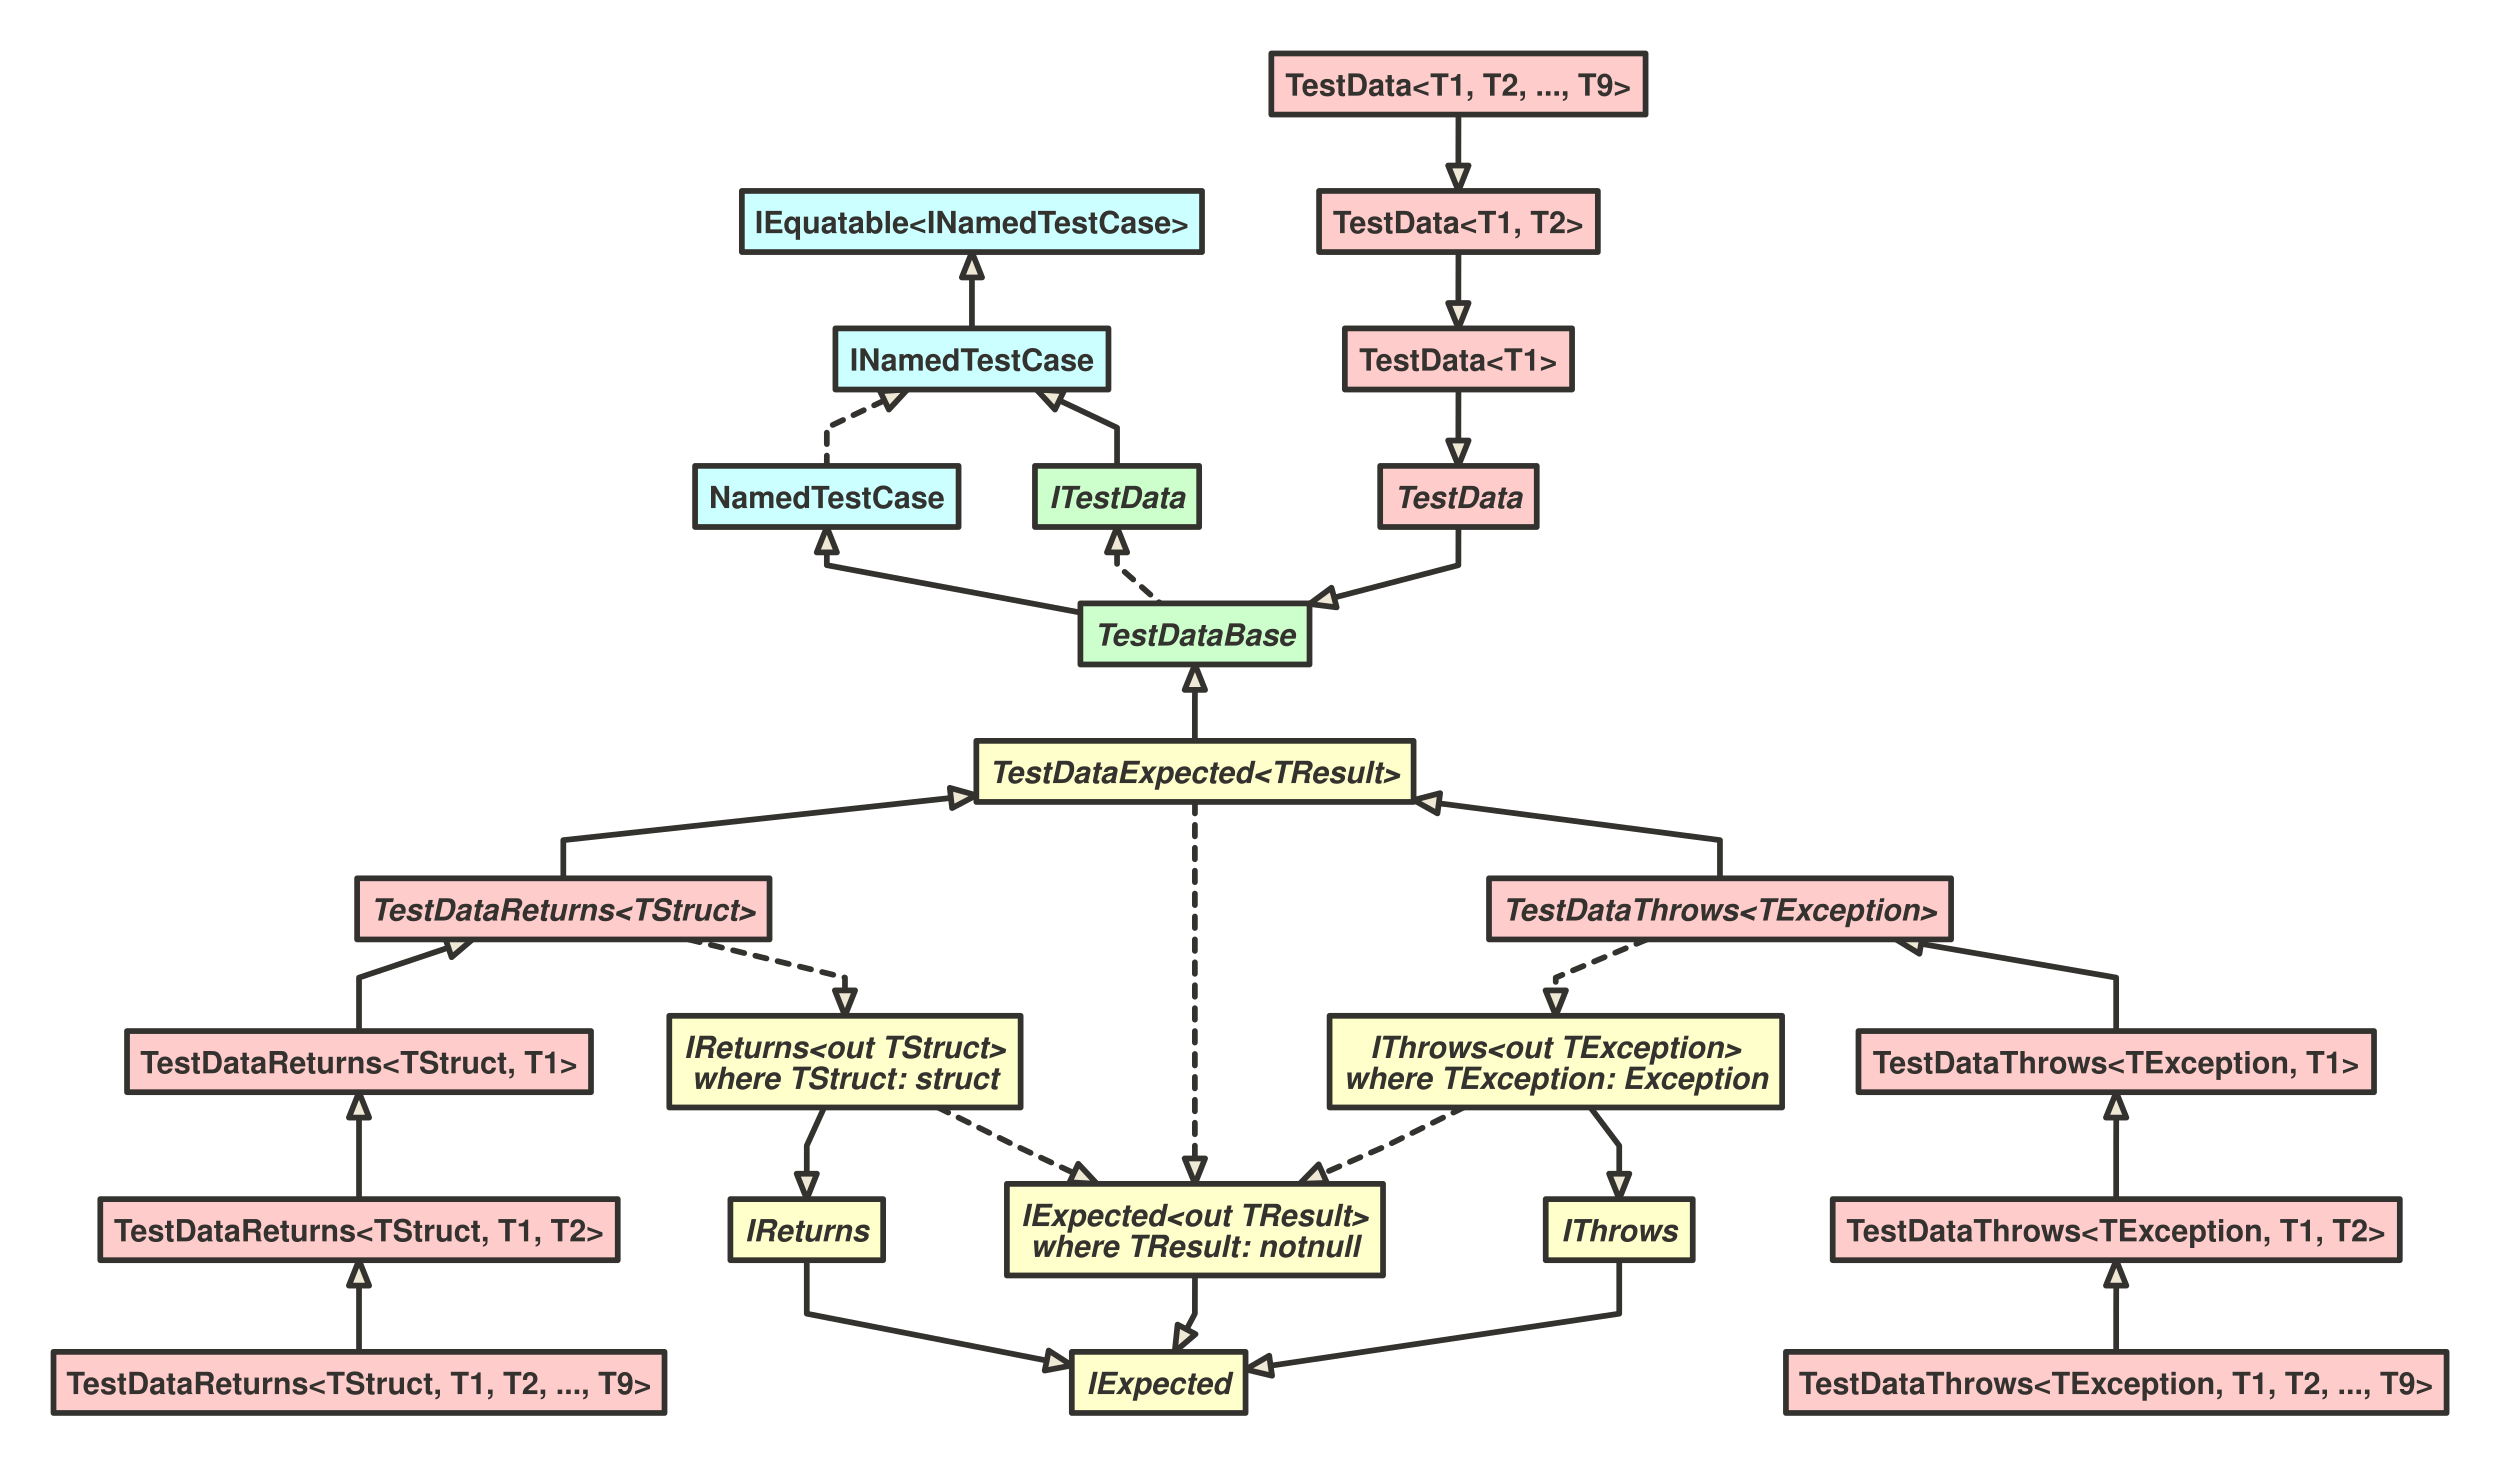
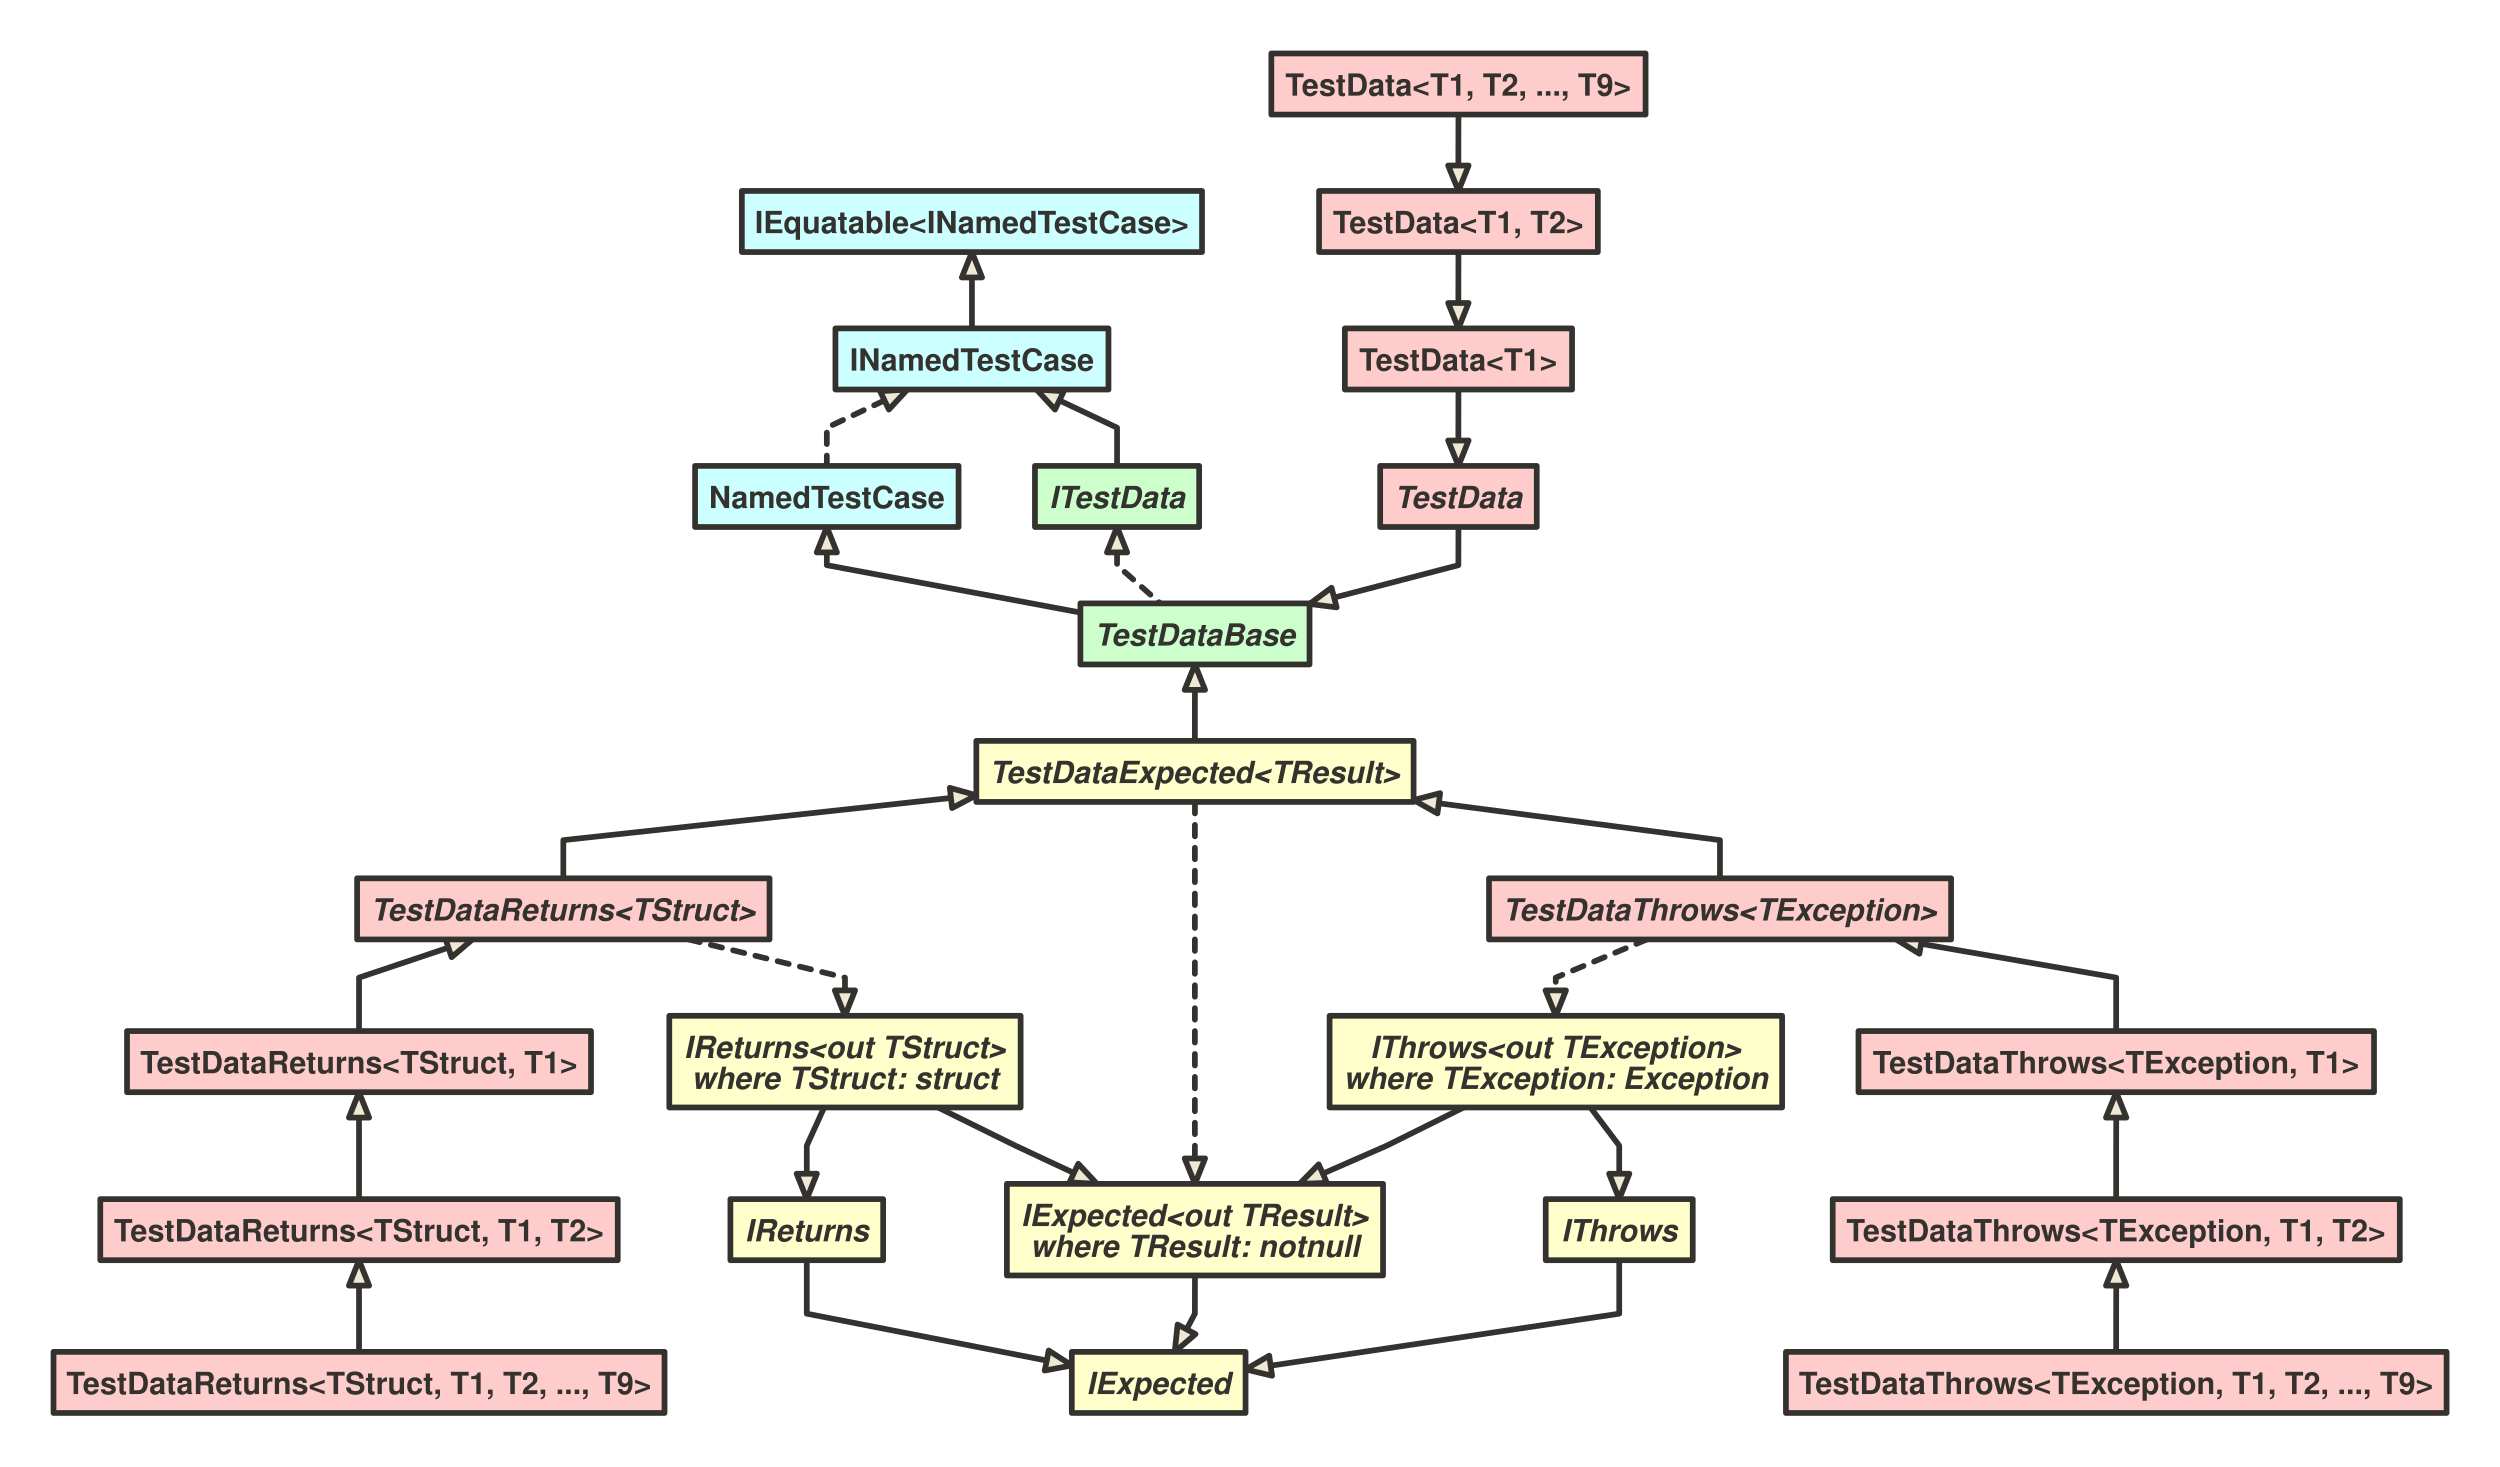
<svg xmlns="http://www.w3.org/2000/svg" version="1.1" baseProfile="full" width="1309.3" height="768.0" viewBox="0 0 1309.25 768">
  <g stroke-width="1.0" text-align="left" font="12pt Helvetica, Arial, sans-serif" font-size="12pt" font-family="Helvetica" font-weight="bold" font-style="normal">
    <g font-family="Helvetica" font-size="12pt" font-weight="bold" font-style="normal" stroke-width="3.0" stroke-linejoin="round" stroke-linecap="round" stroke="#33322E">
      <g stroke="transparent" fill="transparent">
        <rect x="0.0" y="0.0" height="768.0" width="1309.3" stroke="none" />
      </g>
      <g transform="translate(8, 8)" fill="#33322E">
        <g transform="translate(20, 20)" fill="#eee8d5" font-family="Helvetica" font-size="12pt" font-weight="normal" font-style="normal">
          <path d="M735.8 32.0 L735.75 52 L735.75 58.667 L735.8 58.7 " fill="none" />
          <path d="M730.4 58.7 L735.8 58.7 L741.1 58.7 L735.8 72.0 Z" />
          <path d="M481.0 117.3 L481 124 L481 144 L481.0 144.0 " fill="none" />
          <path d="M486.3 117.3 L481.0 117.3 L475.7 117.3 L481.0 104.0 Z" />
          <path d="M735.8 104.0 L735.75 124 L735.75 130.667 L735.8 130.7 " fill="none" />
          <path d="M730.4 130.7 L735.8 130.7 L741.1 130.7 L735.8 144.0 Z" />
          <path d="M735.8 176.0 L735.75 196 L735.75 202.667 L735.8 202.7 " fill="none" />
          <path d="M730.4 202.7 L735.8 202.7 L741.1 202.7 L735.8 216.0 Z" />
          <path d="M735.8 248.0 L735.75 268 L670.652 284.982 L670.7 285.0 " fill="none" />
          <path d="M669.3 279.8 L670.7 285.0 L672.0 290.1 L657.8 288.3 Z" />
          <g stroke-dasharray="6 6">
            <path d="M435.2 181.7 L405 196 L405 216 L405.0 216.0 " fill="none" />
          </g>
          <path d="M437.5 186.5 L435.2 181.7 L432.9 176.9 L447.2 176.0 Z" />
          <path d="M526.8 181.7 L557 196 L557 216 L557.0 216.0 " fill="none" />
          <path d="M529.1 176.9 L526.8 181.7 L524.5 186.5 L514.8 176.0 Z" />
          <g stroke-dasharray="6 6">
            <path d="M557.0 261.3 L557 268 L579.639 288 L579.6 288.0 " fill="none" />
          </g>
          <path d="M562.3 261.3 L557.0 261.3 L551.7 261.3 L557.0 248.0 Z" />
          <path d="M405.0 261.3 L405 268 L537.75 292.794 L537.8 292.8 " fill="none" />
          <path d="M410.3 261.3 L405.0 261.3 L399.7 261.3 L405.0 248.0 Z" />
          <path d="M597.8 333.3 L597.75 340 L597.75 360 L597.8 360.0 " fill="none" />
          <path d="M603.1 333.3 L597.8 333.3 L592.4 333.3 L597.8 320.0 Z" />
          <path d="M470.0 389.9 L267 412 L267 432 L267.0 432.0 " fill="none" />
          <path d="M470.6 395.2 L470.0 389.9 L469.4 384.6 L483.3 388.5 Z" />
          <g stroke-dasharray="6 6">
            <path d="M597.8 392.0 L597.75 412 L597.75 448 L597.75 448 L597.75 484 L597.75 484 L597.75 528 L597.75 528 L597.75 572 L597.75 572 L597.75 578.667 L597.8 578.7 " fill="none" />
          </g>
          <path d="M592.4 578.7 L597.8 578.7 L603.1 578.7 L597.8 592.0 Z" />
          <path d="M725.5 392.7 L872.75 412 L872.75 432 L872.8 432.0 " fill="none" />
          <path d="M726.2 387.4 L725.5 392.7 L724.8 398.0 L712.3 391.0 Z" />
          <path d="M206.8 468.3 L160 484 L160 512 L160.0 512.0 " fill="none" />
          <path d="M208.5 473.3 L206.8 468.3 L205.1 463.2 L219.4 464.0 Z" />
          <g stroke-dasharray="6 6">
            <path d="M332.6 464.0 L414.5 484 L414.5 490.667 L414.5 490.7 " fill="none" />
          </g>
          <path d="M409.2 490.7 L414.5 490.7 L419.8 490.7 L414.5 504.0 Z" />
          <path d="M403.6 552.0 L394.5 572 L394.5 586.667 L394.5 586.7 " fill="none" />
          <path d="M389.2 586.7 L394.5 586.7 L399.8 586.7 L394.5 600.0 Z" />
-           <g stroke-dasharray="6 6">
-             <path d="M463.2 552.0 L503.75 572 L534.401 586.347 L534.4 586.3 " fill="none" />
-           </g>
+           <path d="M463.2 552.0 L503.75 572 L534.401 586.347 L534.4 586.3 " fill="none" />
          <path d="M532.1 591.2 L534.4 586.3 L536.7 581.5 L546.5 592.0 Z" />
          <path d="M597.8 640.0 L597.75 660 L593.418 668.208 L593.4 668.2 " fill="none" />
          <path d="M588.7 665.7 L593.4 668.2 L598.1 670.7 L587.2 680.0 Z" />
-           <g stroke-dasharray="6 6">
-             <path d="M738.5 552.0 L698.25 572 L664.782 586.653 L664.8 586.7 " fill="none" />
-           </g>
+           <path d="M738.5 552.0 L698.25 572 L664.782 586.653 L664.8 586.7 " fill="none" />
          <path d="M662.6 581.8 L664.8 586.7 L666.9 591.5 L652.6 592.0 Z" />
          <g stroke-dasharray="6 6">
            <path d="M834.5 464.0 L786.75 484 L786.75 490.667 L786.8 490.7 " fill="none" />
          </g>
          <path d="M781.4 490.7 L786.8 490.7 L792.1 490.7 L786.8 504.0 Z" />
          <path d="M978.1 466.3 L1080.25 484 L1080.25 512 L1080.3 512.0 " fill="none" />
          <path d="M979.0 461.0 L978.1 466.3 L977.2 471.5 L965.0 464.0 Z" />
          <path d="M160.0 557.3 L160 572 L160 600 L160.0 600.0 " fill="none" />
          <path d="M165.3 557.3 L160.0 557.3 L154.7 557.3 L160.0 544.0 Z" />
          <path d="M394.5 632.0 L394.5 660 L520.164 684.553 L520.2 684.6 " fill="none" />
          <path d="M519.1 689.8 L520.2 684.6 L521.2 679.3 L533.3 687.1 Z" />
          <path d="M820.0 632.0 L820 660 L637.437 687.243 L637.4 687.2 " fill="none" />
          <path d="M636.7 682.0 L637.4 687.2 L638.2 692.5 L624.3 689.2 Z" />
          <path d="M804.9 552.0 L820 572 L820 586.667 L820.0 586.7 " fill="none" />
          <path d="M814.7 586.7 L820.0 586.7 L825.3 586.7 L820.0 600.0 Z" />
          <path d="M1080.3 557.3 L1080.25 572 L1080.25 600 L1080.3 600.0 " fill="none" />
          <path d="M1085.6 557.3 L1080.3 557.3 L1074.9 557.3 L1080.3 544.0 Z" />
          <path d="M160.0 645.3 L160 660 L160 680 L160.0 680.0 " fill="none" />
          <path d="M165.3 645.3 L160.0 645.3 L154.7 645.3 L160.0 632.0 Z" />
          <path d="M1080.3 645.3 L1080.25 660 L1080.25 680 L1080.3 680.0 " fill="none" />
          <path d="M1085.6 645.3 L1080.3 645.3 L1074.9 645.3 L1080.3 632.0 Z" />
          <g data-name="IEquatable&lt;INamedTestCase&gt;">
            <g fill="#ccffff" stroke="#33322E" data-name="IEquatable&lt;INamedTestCase&gt;">
              <rect x="360.5" y="72.0" height="32.0" width="241.0" data-name="IEquatable&lt;INamedTestCase&gt;" />
            </g>
            <g transform="translate(360.5, 72)" font-family="Helvetica" font-size="12pt" font-weight="bold" font-style="normal" data-name="IEquatable&lt;INamedTestCase&gt;" data-compartment="0">
              <g transform="translate(8, 8)" fill="#33322E" text-align="center" data-name="IEquatable&lt;INamedTestCase&gt;" data-compartment="0">
                <text x="112.5" y="14.1" stroke="none" text-anchor="middle" data-name="IEquatable&lt;INamedTestCase&gt;" data-compartment="0">IEquatable&lt;INamedTestCase&gt;</text>
              </g>
            </g>
          </g>
          <g data-name="INamedTestCase">
            <g fill="#ccffff" stroke="#33322E" data-name="INamedTestCase">
              <rect x="409.5" y="144.0" height="32.0" width="143.0" data-name="INamedTestCase" />
            </g>
            <g transform="translate(409.5, 144)" font-family="Helvetica" font-size="12pt" font-weight="bold" font-style="normal" data-name="INamedTestCase" data-compartment="0">
              <g transform="translate(8, 8)" fill="#33322E" text-align="center" data-name="INamedTestCase" data-compartment="0">
                <text x="63.5" y="14.1" stroke="none" text-anchor="middle" data-name="INamedTestCase" data-compartment="0">INamedTestCase</text>
              </g>
            </g>
          </g>
          <g data-name="ITestData">
            <g fill="#ccffcc" stroke="#33322E" data-name="ITestData">
              <rect x="514.0" y="216.0" height="32.0" width="86.0" data-name="ITestData" />
            </g>
            <g transform="translate(514, 216)" font-family="Helvetica" font-size="12pt" font-weight="bold" font-style="italic" data-name="ITestData" data-compartment="0">
              <g transform="translate(8, 8)" fill="#33322E" text-align="center" data-name="ITestData" data-compartment="0">
                <text x="35.0" y="14.1" stroke="none" text-anchor="middle" data-name="ITestData" data-compartment="0">ITestData</text>
              </g>
            </g>
          </g>
          <g data-name="NamedTestCase">
            <g fill="#ccffff" stroke="#33322E" data-name="NamedTestCase">
              <rect x="336.0" y="216.0" height="32.0" width="138.0" data-name="NamedTestCase" />
            </g>
            <g transform="translate(336, 216)" font-family="Helvetica" font-size="12pt" font-weight="bold" font-style="normal" data-name="NamedTestCase" data-compartment="0">
              <g transform="translate(8, 8)" fill="#33322E" text-align="center" data-name="NamedTestCase" data-compartment="0">
                <text x="61.0" y="14.1" stroke="none" text-anchor="middle" data-name="NamedTestCase" data-compartment="0">NamedTestCase</text>
              </g>
            </g>
          </g>
          <g data-name="TestDataBase">
            <g fill="#ccffcc" stroke="#33322E" data-name="TestDataBase">
              <rect x="537.8" y="288.0" height="32.0" width="120.0" data-name="TestDataBase" />
            </g>
            <g transform="translate(537.75, 288)" font-family="Helvetica" font-size="12pt" font-weight="bold" font-style="italic" data-name="TestDataBase" data-compartment="0">
              <g transform="translate(8, 8)" fill="#33322E" text-align="center" data-name="TestDataBase" data-compartment="0">
                <text x="52.0" y="14.1" stroke="none" text-anchor="middle" data-name="TestDataBase" data-compartment="0">TestDataBase</text>
              </g>
            </g>
          </g>
          <g data-name="TestData">
            <g fill="#ffcccc" stroke="#33322E" data-name="TestData">
              <rect x="694.8" y="216.0" height="32.0" width="82.0" data-name="TestData" />
            </g>
            <g transform="translate(694.75, 216)" font-family="Helvetica" font-size="12pt" font-weight="bold" font-style="italic" data-name="TestData" data-compartment="0">
              <g transform="translate(8, 8)" fill="#33322E" text-align="center" data-name="TestData" data-compartment="0">
                <text x="33.0" y="14.1" stroke="none" text-anchor="middle" data-name="TestData" data-compartment="0">TestData</text>
              </g>
            </g>
          </g>
          <g data-name="TestData&lt;T1&gt;">
            <g fill="#ffcccc" stroke="#33322E" data-name="TestData&lt;T1&gt;">
              <rect x="676.3" y="144.0" height="32.0" width="119.0" data-name="TestData&lt;T1&gt;" />
            </g>
            <g transform="translate(676.25, 144)" font-family="Helvetica" font-size="12pt" font-weight="bold" font-style="normal" data-name="TestData&lt;T1&gt;" data-compartment="0">
              <g transform="translate(8, 8)" fill="#33322E" text-align="center" data-name="TestData&lt;T1&gt;" data-compartment="0">
                <text x="51.5" y="14.1" stroke="none" text-anchor="middle" data-name="TestData&lt;T1&gt;" data-compartment="0">TestData&lt;T1&gt;</text>
              </g>
            </g>
          </g>
          <g data-name="TestData&lt;T1, T2&gt;">
            <g fill="#ffcccc" stroke="#33322E" data-name="TestData&lt;T1, T2&gt;">
              <rect x="662.8" y="72.0" height="32.0" width="146.0" data-name="TestData&lt;T1, T2&gt;" />
            </g>
            <g transform="translate(662.75, 72)" font-family="Helvetica" font-size="12pt" font-weight="bold" font-style="normal" data-name="TestData&lt;T1, T2&gt;" data-compartment="0">
              <g transform="translate(8, 8)" fill="#33322E" text-align="center" data-name="TestData&lt;T1, T2&gt;" data-compartment="0">
                <text x="65.0" y="14.1" stroke="none" text-anchor="middle" data-name="TestData&lt;T1, T2&gt;" data-compartment="0">TestData&lt;T1, T2&gt;</text>
              </g>
            </g>
          </g>
          <g data-name="TestData&lt;T1, T2, ..., T9&gt;">
            <g fill="#ffcccc" stroke="#33322E" data-name="TestData&lt;T1, T2, ..., T9&gt;">
              <rect x="637.8" y="0.0" height="32.0" width="196.0" data-name="TestData&lt;T1, T2, ..., T9&gt;" />
            </g>
            <g transform="translate(637.75, 0)" font-family="Helvetica" font-size="12pt" font-weight="bold" font-style="normal" data-name="TestData&lt;T1, T2, ..., T9&gt;" data-compartment="0">
              <g transform="translate(8, 8)" fill="#33322E" text-align="center" data-name="TestData&lt;T1, T2, ..., T9&gt;" data-compartment="0">
                <text x="90.0" y="14.1" stroke="none" text-anchor="middle" data-name="TestData&lt;T1, T2, ..., T9&gt;" data-compartment="0">TestData&lt;T1, T2, ..., T9&gt;</text>
              </g>
            </g>
          </g>
          <g data-name="TestDataReturns&lt;TStruct&gt;">
            <g fill="#ffcccc" stroke="#33322E" data-name="TestDataReturns&lt;TStruct&gt;">
              <rect x="159.0" y="432.0" height="32.0" width="216.0" data-name="TestDataReturns&lt;TStruct&gt;" />
            </g>
            <g transform="translate(159, 432)" font-family="Helvetica" font-size="12pt" font-weight="bold" font-style="italic" data-name="TestDataReturns&lt;TStruct&gt;" data-compartment="0">
              <g transform="translate(8, 8)" fill="#33322E" text-align="center" data-name="TestDataReturns&lt;TStruct&gt;" data-compartment="0">
                <text x="100.0" y="14.1" stroke="none" text-anchor="middle" data-name="TestDataReturns&lt;TStruct&gt;" data-compartment="0">TestDataReturns&lt;TStruct&gt;</text>
              </g>
            </g>
          </g>
          <g data-name="TestDataThrows&lt;TException&gt;">
            <g fill="#ffcccc" stroke="#33322E" data-name="TestDataThrows&lt;TException&gt;">
              <rect x="751.8" y="432.0" height="32.0" width="242.0" data-name="TestDataThrows&lt;TException&gt;" />
            </g>
            <g transform="translate(751.75, 432)" font-family="Helvetica" font-size="12pt" font-weight="bold" font-style="italic" data-name="TestDataThrows&lt;TException&gt;" data-compartment="0">
              <g transform="translate(8, 8)" fill="#33322E" text-align="center" data-name="TestDataThrows&lt;TException&gt;" data-compartment="0">
                <text x="113.0" y="14.1" stroke="none" text-anchor="middle" data-name="TestDataThrows&lt;TException&gt;" data-compartment="0">TestDataThrows&lt;TException&gt;</text>
              </g>
            </g>
          </g>
          <g data-name="TestDataExpected&lt;TResult&gt;">
            <g fill="#ffffcc" stroke="#33322E" data-name="TestDataExpected&lt;TResult&gt;">
              <rect x="483.3" y="360.0" height="32.0" width="229.0" data-name="TestDataExpected&lt;TResult&gt;" />
            </g>
            <g transform="translate(483.25, 360)" font-family="Helvetica" font-size="12pt" font-weight="bold" font-style="italic" data-name="TestDataExpected&lt;TResult&gt;" data-compartment="0">
              <g transform="translate(8, 8)" fill="#33322E" text-align="center" data-name="TestDataExpected&lt;TResult&gt;" data-compartment="0">
                <text x="106.5" y="14.1" stroke="none" text-anchor="middle" data-name="TestDataExpected&lt;TResult&gt;" data-compartment="0">TestDataExpected&lt;TResult&gt;</text>
              </g>
            </g>
          </g>
          <g data-name="IExpected">
            <g fill="#ffffcc" stroke="#33322E" data-name="IExpected">
              <rect x="533.3" y="680.0" height="32.0" width="91.0" data-name="IExpected" />
            </g>
            <g transform="translate(533.25, 680)" font-family="Helvetica" font-size="12pt" font-weight="bold" font-style="italic" data-name="IExpected" data-compartment="0">
              <g transform="translate(8, 8)" fill="#33322E" text-align="center" data-name="IExpected" data-compartment="0">
                <text x="37.5" y="14.1" stroke="none" text-anchor="middle" data-name="IExpected" data-compartment="0">IExpected</text>
              </g>
            </g>
          </g>
          <g data-name="IReturns">
            <g fill="#ffffcc" stroke="#33322E" data-name="IReturns">
              <rect x="354.5" y="600.0" height="32.0" width="80.0" data-name="IReturns" />
            </g>
            <g transform="translate(354.5, 600)" font-family="Helvetica" font-size="12pt" font-weight="bold" font-style="italic" data-name="IReturns" data-compartment="0">
              <g transform="translate(8, 8)" fill="#33322E" text-align="center" data-name="IReturns" data-compartment="0">
                <text x="32.0" y="14.1" stroke="none" text-anchor="middle" data-name="IReturns" data-compartment="0">IReturns</text>
              </g>
            </g>
          </g>
          <g data-name="IExpected&lt;out TResult&gt;">
            <g fill="#ffffcc" stroke="#33322E" data-name="IExpected&lt;out TResult&gt;">
              <rect x="499.3" y="592.0" height="48.0" width="197.0" data-name="IExpected&lt;out TResult&gt;" />
            </g>
            <g transform="translate(499.25, 592)" font-family="Helvetica" font-size="12pt" font-weight="bold" font-style="italic" data-name="IExpected&lt;out TResult&gt;" data-compartment="0">
              <g transform="translate(8, 8)" fill="#33322E" text-align="center" data-name="IExpected&lt;out TResult&gt;" data-compartment="0">
                <text x="90.5" y="14.1" stroke="none" text-anchor="middle" data-name="IExpected&lt;out TResult&gt;" data-compartment="0">IExpected&lt;out TResult&gt;</text>
                <text x="90.5" y="30.3" stroke="none" text-anchor="middle" data-name="IExpected&lt;out TResult&gt;" data-compartment="0">where TResult: notnull</text>
              </g>
            </g>
          </g>
          <g data-name="IThrows">
            <g fill="#ffffcc" stroke="#33322E" data-name="IThrows">
              <rect x="781.5" y="600.0" height="32.0" width="77.0" data-name="IThrows" />
            </g>
            <g transform="translate(781.5, 600)" font-family="Helvetica" font-size="12pt" font-weight="bold" font-style="italic" data-name="IThrows" data-compartment="0">
              <g transform="translate(8, 8)" fill="#33322E" text-align="center" data-name="IThrows" data-compartment="0">
                <text x="30.5" y="14.1" stroke="none" text-anchor="middle" data-name="IThrows" data-compartment="0">IThrows</text>
              </g>
            </g>
          </g>
          <g data-name="IReturns&lt;out TStruct&gt;">
            <g fill="#ffffcc" stroke="#33322E" data-name="IReturns&lt;out TStruct&gt;">
              <rect x="322.5" y="504.0" height="48.0" width="184.0" data-name="IReturns&lt;out TStruct&gt;" />
            </g>
            <g transform="translate(322.5, 504)" font-family="Helvetica" font-size="12pt" font-weight="bold" font-style="italic" data-name="IReturns&lt;out TStruct&gt;" data-compartment="0">
              <g transform="translate(8, 8)" fill="#33322E" text-align="center" data-name="IReturns&lt;out TStruct&gt;" data-compartment="0">
                <text x="84.0" y="14.1" stroke="none" text-anchor="middle" data-name="IReturns&lt;out TStruct&gt;" data-compartment="0">IReturns&lt;out TStruct&gt;</text>
                <text x="84.0" y="30.3" stroke="none" text-anchor="middle" data-name="IReturns&lt;out TStruct&gt;" data-compartment="0">where TStruct: struct</text>
              </g>
            </g>
          </g>
          <g data-name="IThrows&lt;out TException&gt;">
            <g fill="#ffffcc" stroke="#33322E" data-name="IThrows&lt;out TException&gt;">
              <rect x="668.3" y="504.0" height="48.0" width="237.0" data-name="IThrows&lt;out TException&gt;" />
            </g>
            <g transform="translate(668.25, 504)" font-family="Helvetica" font-size="12pt" font-weight="bold" font-style="italic" data-name="IThrows&lt;out TException&gt;" data-compartment="0">
              <g transform="translate(8, 8)" fill="#33322E" text-align="center" data-name="IThrows&lt;out TException&gt;" data-compartment="0">
                <text x="110.5" y="14.1" stroke="none" text-anchor="middle" data-name="IThrows&lt;out TException&gt;" data-compartment="0">IThrows&lt;out TException&gt;</text>
                <text x="110.5" y="30.3" stroke="none" text-anchor="middle" data-name="IThrows&lt;out TException&gt;" data-compartment="0">where TException: Exception</text>
              </g>
            </g>
          </g>
          <g data-name="TestDataReturns&lt;TStruct, T1&gt;">
            <g fill="#ffcccc" stroke="#33322E" data-name="TestDataReturns&lt;TStruct, T1&gt;">
              <rect x="38.5" y="512.0" height="32.0" width="243.0" data-name="TestDataReturns&lt;TStruct, T1&gt;" />
            </g>
            <g transform="translate(38.5, 512)" font-family="Helvetica" font-size="12pt" font-weight="bold" font-style="normal" data-name="TestDataReturns&lt;TStruct, T1&gt;" data-compartment="0">
              <g transform="translate(8, 8)" fill="#33322E" text-align="center" data-name="TestDataReturns&lt;TStruct, T1&gt;" data-compartment="0">
                <text x="113.5" y="14.1" stroke="none" text-anchor="middle" data-name="TestDataReturns&lt;TStruct, T1&gt;" data-compartment="0">TestDataReturns&lt;TStruct, T1&gt;</text>
              </g>
            </g>
          </g>
          <g data-name="TestDataThrows&lt;TException, T1&gt;">
            <g fill="#ffcccc" stroke="#33322E" data-name="TestDataThrows&lt;TException, T1&gt;">
              <rect x="945.3" y="512.0" height="32.0" width="270.0" data-name="TestDataThrows&lt;TException, T1&gt;" />
            </g>
            <g transform="translate(945.25, 512)" font-family="Helvetica" font-size="12pt" font-weight="bold" font-style="normal" data-name="TestDataThrows&lt;TException, T1&gt;" data-compartment="0">
              <g transform="translate(8, 8)" fill="#33322E" text-align="center" data-name="TestDataThrows&lt;TException, T1&gt;" data-compartment="0">
                <text x="127.0" y="14.1" stroke="none" text-anchor="middle" data-name="TestDataThrows&lt;TException, T1&gt;" data-compartment="0">TestDataThrows&lt;TException, T1&gt;</text>
              </g>
            </g>
          </g>
          <g data-name="TestDataReturns&lt;TStruct, T1, T2&gt;">
            <g fill="#ffcccc" stroke="#33322E" data-name="TestDataReturns&lt;TStruct, T1, T2&gt;">
              <rect x="24.5" y="600.0" height="32.0" width="271.0" data-name="TestDataReturns&lt;TStruct, T1, T2&gt;" />
            </g>
            <g transform="translate(24.5, 600)" font-family="Helvetica" font-size="12pt" font-weight="bold" font-style="normal" data-name="TestDataReturns&lt;TStruct, T1, T2&gt;" data-compartment="0">
              <g transform="translate(8, 8)" fill="#33322E" text-align="center" data-name="TestDataReturns&lt;TStruct, T1, T2&gt;" data-compartment="0">
                <text x="127.5" y="14.1" stroke="none" text-anchor="middle" data-name="TestDataReturns&lt;TStruct, T1, T2&gt;" data-compartment="0">TestDataReturns&lt;TStruct, T1, T2&gt;</text>
              </g>
            </g>
          </g>
          <g data-name="TestDataThrows&lt;TException, T1, T2&gt;">
            <g fill="#ffcccc" stroke="#33322E" data-name="TestDataThrows&lt;TException, T1, T2&gt;">
              <rect x="931.8" y="600.0" height="32.0" width="297.0" data-name="TestDataThrows&lt;TException, T1, T2&gt;" />
            </g>
            <g transform="translate(931.75, 600)" font-family="Helvetica" font-size="12pt" font-weight="bold" font-style="normal" data-name="TestDataThrows&lt;TException, T1, T2&gt;" data-compartment="0">
              <g transform="translate(8, 8)" fill="#33322E" text-align="center" data-name="TestDataThrows&lt;TException, T1, T2&gt;" data-compartment="0">
                <text x="140.5" y="14.1" stroke="none" text-anchor="middle" data-name="TestDataThrows&lt;TException, T1, T2&gt;" data-compartment="0">TestDataThrows&lt;TException, T1, T2&gt;</text>
              </g>
            </g>
          </g>
          <g data-name="TestDataReturns&lt;TStruct, T1, T2, ..., T9&gt;">
            <g fill="#ffcccc" stroke="#33322E" data-name="TestDataReturns&lt;TStruct, T1, T2, ..., T9&gt;">
              <rect x="0.0" y="680.0" height="32.0" width="320.0" data-name="TestDataReturns&lt;TStruct, T1, T2, ..., T9&gt;" />
            </g>
            <g transform="translate(0, 680)" font-family="Helvetica" font-size="12pt" font-weight="bold" font-style="normal" data-name="TestDataReturns&lt;TStruct, T1, T2, ..., T9&gt;" data-compartment="0">
              <g transform="translate(8, 8)" fill="#33322E" text-align="center" data-name="TestDataReturns&lt;TStruct, T1, T2, ..., T9&gt;" data-compartment="0">
                <text x="152.0" y="14.1" stroke="none" text-anchor="middle" data-name="TestDataReturns&lt;TStruct, T1, T2, ..., T9&gt;" data-compartment="0">TestDataReturns&lt;TStruct, T1, T2, ..., T9&gt;</text>
              </g>
            </g>
          </g>
          <g data-name="TestDataThrows&lt;TException, T1, T2, ..., T9&gt;">
            <g fill="#ffcccc" stroke="#33322E" data-name="TestDataThrows&lt;TException, T1, T2, ..., T9&gt;">
              <rect x="907.3" y="680.0" height="32.0" width="346.0" data-name="TestDataThrows&lt;TException, T1, T2, ..., T9&gt;" />
            </g>
            <g transform="translate(907.25, 680)" font-family="Helvetica" font-size="12pt" font-weight="bold" font-style="normal" data-name="TestDataThrows&lt;TException, T1, T2, ..., T9&gt;" data-compartment="0">
              <g transform="translate(8, 8)" fill="#33322E" text-align="center" data-name="TestDataThrows&lt;TException, T1, T2, ..., T9&gt;" data-compartment="0">
                <text x="165.0" y="14.1" stroke="none" text-anchor="middle" data-name="TestDataThrows&lt;TException, T1, T2, ..., T9&gt;" data-compartment="0">TestDataThrows&lt;TException, T1, T2, ..., T9&gt;</text>
              </g>
            </g>
          </g>
        </g>
      </g>
    </g>
  </g>
</svg>
